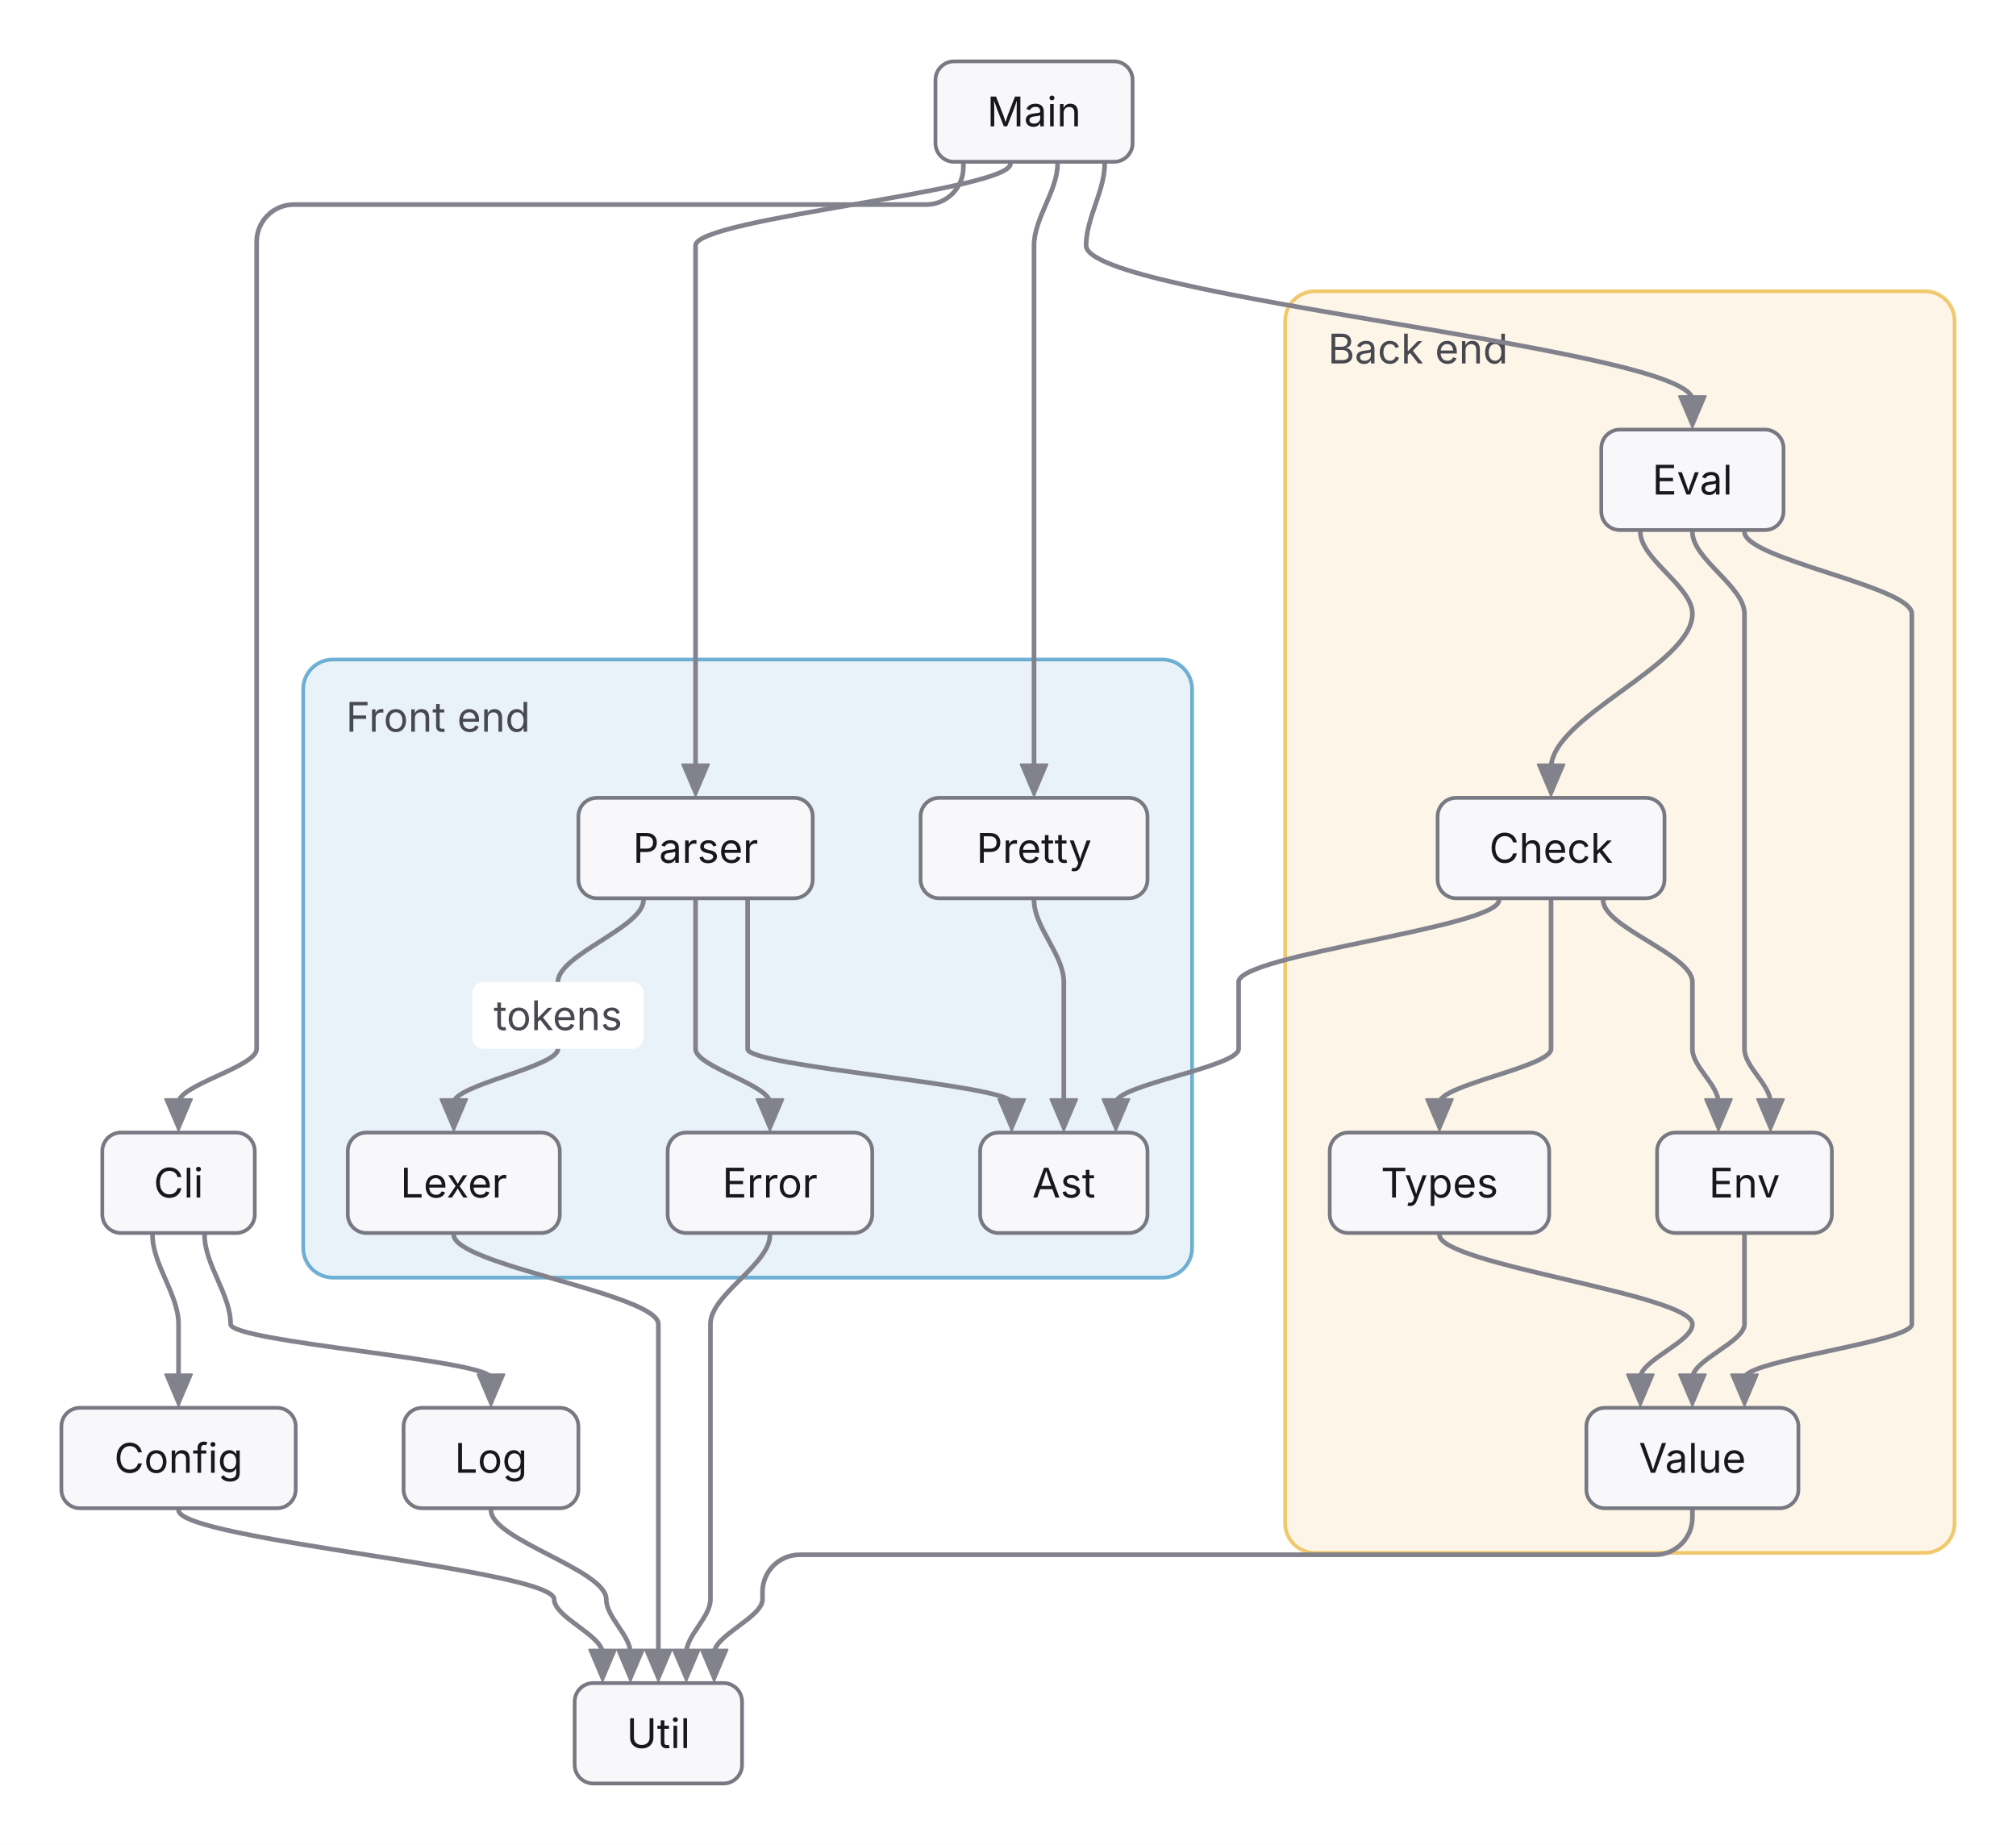
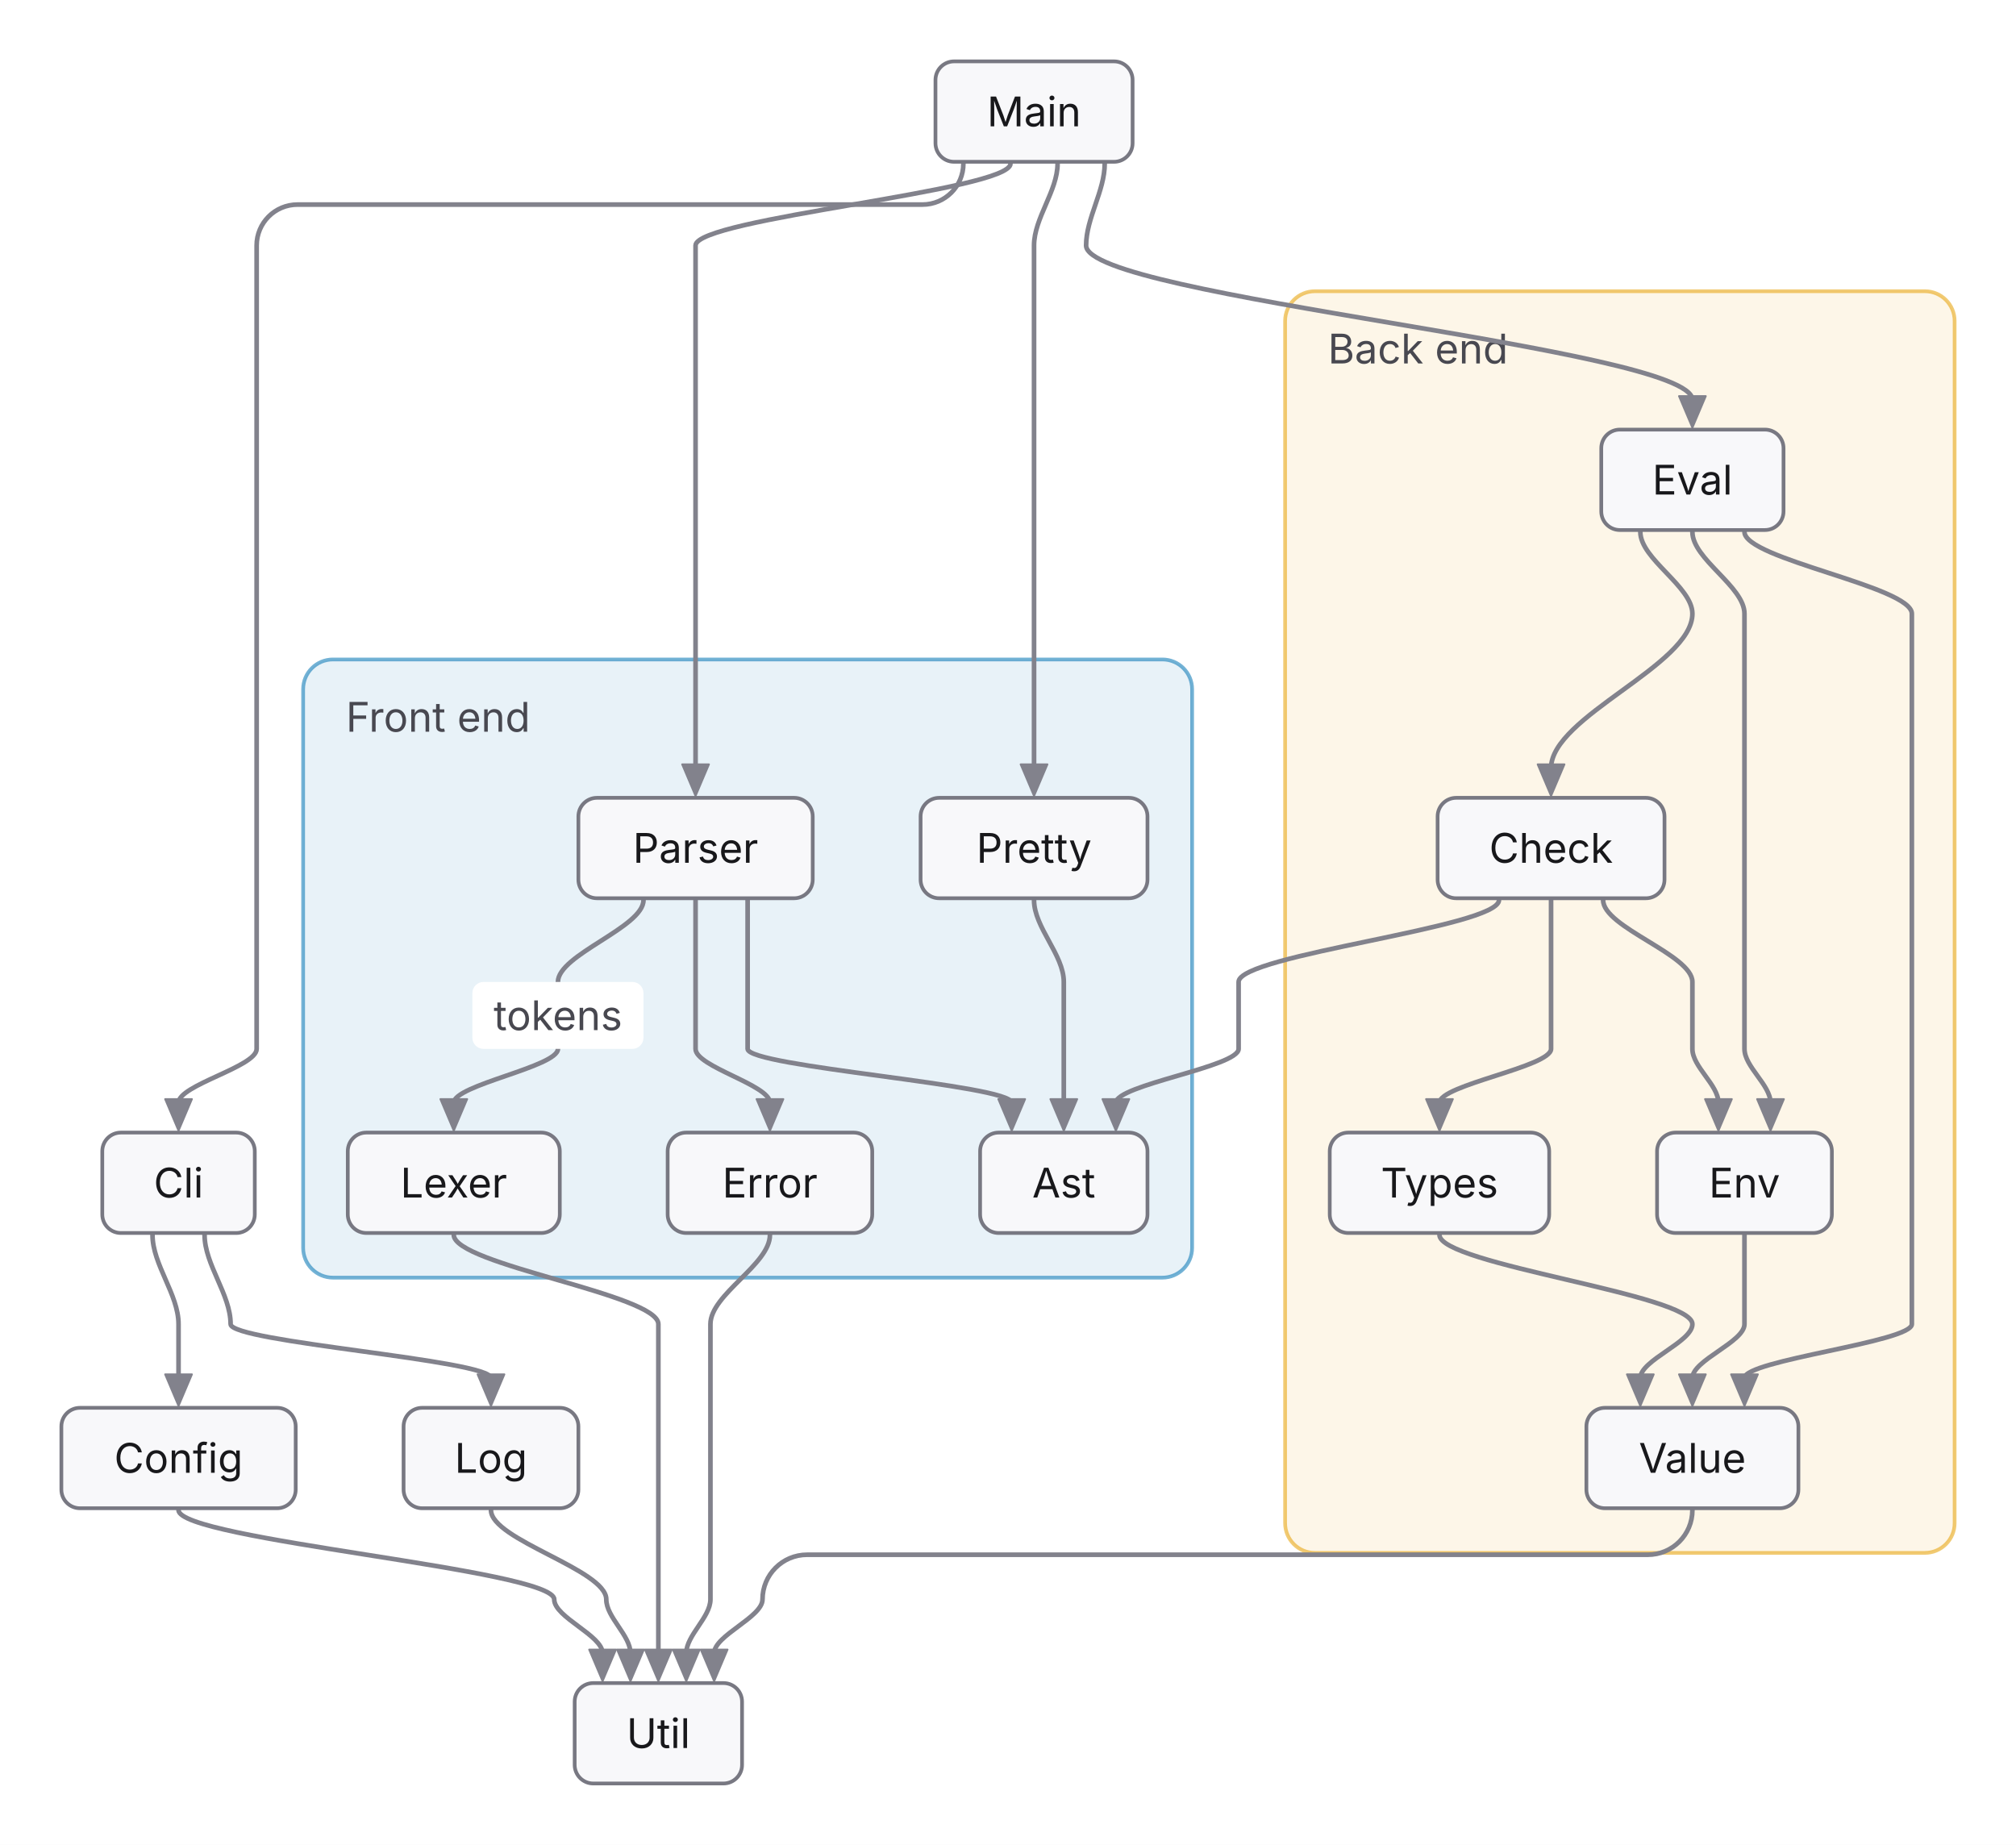
<svg xmlns="http://www.w3.org/2000/svg" width="542" height="496" viewBox="0 0 542 496">
  <path d="M0 0 L542 0 L542 496 L0 496 Z" fill="#ffffff" />
  <g opacity="0.09">
    <path d="M89.5 177.3 L312.5 177.3 C316.92 177.3 320.5 180.88 320.5 185.3 L320.5 335.5 C320.5 339.92 316.92 343.5 312.5 343.5 L89.5 343.5 C85.08 343.5 81.5 339.92 81.5 335.5 L81.5 185.3 C81.5 180.88 85.08 177.3 89.5 177.3 Z" fill="#0072b2" />
  </g>
  <g opacity="0.55">
    <path d="M89.5 177.3 L312.5 177.3 C316.92 177.3 320.5 180.88 320.5 185.3 L320.5 335.5 C320.5 339.92 316.92 343.5 312.5 343.5 L89.5 343.5 C85.08 343.5 81.5 339.92 81.5 335.5 L81.5 185.3 C81.5 180.88 85.08 177.3 89.5 177.3 Z" fill="none" stroke="#0072b2" stroke-width="1" />
  </g>
  <text x="93" y="196.72" font-size="11" fill="#484850" text-anchor="start" font-family="Inter, &quot;Helvetica Neue&quot;, Helvetica, Arial, sans-serif">Front end</text>
  <g opacity="0.09">
    <path d="M353.5 78.3 L517.5 78.3 C521.92 78.3 525.5 81.88 525.5 86.3 L525.5 409.5 C525.5 413.92 521.92 417.5 517.5 417.5 L353.5 417.5 C349.08 417.5 345.5 413.92 345.5 409.5 L345.5 86.3 C345.5 81.88 349.08 78.3 353.5 78.3 Z" fill="#e69f00" />
  </g>
  <g opacity="0.55">
    <path d="M353.5 78.3 L517.5 78.3 C521.92 78.3 525.5 81.88 525.5 86.3 L525.5 409.5 C525.5 413.92 521.92 417.5 517.5 417.5 L353.5 417.5 C349.08 417.5 345.5 413.92 345.5 409.5 L345.5 86.3 C345.5 81.88 349.08 78.3 353.5 78.3 Z" fill="none" stroke="#e69f00" stroke-width="1" />
  </g>
  <text x="357" y="97.72" font-size="11" fill="#484850" text-anchor="start" font-family="Inter, &quot;Helvetica Neue&quot;, Helvetica, Arial, sans-serif">Back end</text>
-   <path d="M259 44 C259 44.33 259 44.67 259 45 C259 50.52 254.52 55 249 55 C192.33 55 135.67 55 79 55 C73.48 55 69 59.48 69 65 C69 65.33 69 65.67 69 66 C69 82.33 69 98.67 69 115 C69 124.33 69 133.67 69 143 C69 150.33 69 157.67 69 165 C69 181.33 69 197.67 69 214 C69 223.33 69 232.67 69 242 C69 249.33 69 256.67 69 264 C69 270 69 276 69 282 C69 286.83 48 291.67 48 296.5" fill="none" stroke="#82828c" stroke-width="1.25" stroke-linecap="round" stroke-linejoin="round" />
+   <path d="M259 44 C259 44 259 44 259 44 C259 50.08 254.08 55 248 55 C192 55 136 55 80 55 C73.92 55 69 59.92 69 66 C69 66 69 66 69 66 C69 82.33 69 98.67 69 115 C69 124.33 69 133.67 69 143 C69 150.33 69 157.67 69 165 C69 181.33 69 197.67 69 214 C69 223.33 69 232.67 69 242 C69 249.33 69 256.67 69 264 C69 270 69 276 69 282 C69 286.83 48 291.67 48 296.5" fill="none" stroke="#82828c" stroke-width="1.25" stroke-linecap="round" stroke-linejoin="round" />
  <path d="M48 304 L44.4 295.5 L51.6 295.5 Z" fill="#82828c" stroke="#82828c" stroke-width="0.5" stroke-linecap="round" stroke-linejoin="round" />
  <path d="M271.67 44 C271.67 51.33 187 58.67 187 66 C187 82.33 187 98.67 187 115 C187 124.33 187 133.67 187 143 C187 150.33 187 157.67 187 165 C187 178.83 187 192.67 187 206.5" fill="none" stroke="#82828c" stroke-width="1.25" stroke-linecap="round" stroke-linejoin="round" />
  <path d="M187 214 L183.4 205.5 L190.6 205.5 Z" fill="#82828c" stroke="#82828c" stroke-width="0.5" stroke-linecap="round" stroke-linejoin="round" />
  <path d="M297 44 C297 51.33 292 58.67 292 66 C292 79.83 455 93.67 455 107.5" fill="none" stroke="#82828c" stroke-width="1.25" stroke-linecap="round" stroke-linejoin="round" />
  <path d="M455 115 L451.4 106.5 L458.6 106.5 Z" fill="#82828c" stroke="#82828c" stroke-width="0.5" stroke-linecap="round" stroke-linejoin="round" />
  <path d="M41 332 C41 340 48 348 48 356 C48 360.83 48 365.67 48 370.5" fill="none" stroke="#82828c" stroke-width="1.25" stroke-linecap="round" stroke-linejoin="round" />
  <path d="M48 378 L44.4 369.5 L51.6 369.5 Z" fill="#82828c" stroke="#82828c" stroke-width="0.5" stroke-linecap="round" stroke-linejoin="round" />
  <path d="M55 332 C55 340 62 348 62 356 C62 360.83 132 365.67 132 370.5" fill="none" stroke="#82828c" stroke-width="1.25" stroke-linecap="round" stroke-linejoin="round" />
  <path d="M132 378 L128.4 369.5 L135.6 369.5 Z" fill="#82828c" stroke="#82828c" stroke-width="0.5" stroke-linecap="round" stroke-linejoin="round" />
  <path d="M173 242 C173 249.33 150 256.67 150 264 C150 270 150 276 150 282 C150 286.83 122 291.67 122 296.5" fill="none" stroke="#82828c" stroke-width="1.25" stroke-linecap="round" stroke-linejoin="round" />
  <path d="M122 304 L118.4 295.5 L125.6 295.5 Z" fill="#82828c" stroke="#82828c" stroke-width="0.5" stroke-linecap="round" stroke-linejoin="round" />
  <path d="M130 264 L170 264 C171.66 264 173 265.34 173 267 L173 279 C173 280.66 171.66 282 170 282 L130 282 C128.34 282 127 280.66 127 279 L127 267 C127 265.34 128.34 264 130 264 Z" fill="#ffffff" />
  <text x="150" y="276.96" font-size="11" fill="#484850" text-anchor="middle" font-family="Inter, &quot;Helvetica Neue&quot;, Helvetica, Arial, sans-serif">tokens</text>
  <path d="M201 242 C201 249.33 201 256.67 201 264 C201 270 201 276 201 282 C201 286.83 272 291.67 272 296.5" fill="none" stroke="#82828c" stroke-width="1.25" stroke-linecap="round" stroke-linejoin="round" />
  <path d="M272 304 L268.4 295.5 L275.6 295.5 Z" fill="#82828c" stroke="#82828c" stroke-width="0.5" stroke-linecap="round" stroke-linejoin="round" />
  <path d="M187 242 C187 249.33 187 256.67 187 264 C187 270 187 276 187 282 C187 286.83 207 291.67 207 296.5" fill="none" stroke="#82828c" stroke-width="1.25" stroke-linecap="round" stroke-linejoin="round" />
  <path d="M207 304 L203.4 295.5 L210.6 295.5 Z" fill="#82828c" stroke="#82828c" stroke-width="0.5" stroke-linecap="round" stroke-linejoin="round" />
  <path d="M441 143 C441 150.33 455 157.67 455 165 C455 178.83 417 192.67 417 206.5" fill="none" stroke="#82828c" stroke-width="1.25" stroke-linecap="round" stroke-linejoin="round" />
  <path d="M417 214 L413.4 205.5 L420.6 205.5 Z" fill="#82828c" stroke="#82828c" stroke-width="0.5" stroke-linecap="round" stroke-linejoin="round" />
  <path d="M455 143 C455 150.33 469 157.67 469 165 C469 181.33 469 197.67 469 214 C469 223.33 469 232.67 469 242 C469 249.33 469 256.67 469 264 C469 270 469 276 469 282 C469 286.83 476 291.67 476 296.5" fill="none" stroke="#82828c" stroke-width="1.25" stroke-linecap="round" stroke-linejoin="round" />
  <path d="M476 304 L472.4 295.5 L479.6 295.5 Z" fill="#82828c" stroke="#82828c" stroke-width="0.5" stroke-linecap="round" stroke-linejoin="round" />
  <path d="M469 143 C469 150.33 514 157.67 514 165 C514 181.33 514 197.67 514 214 C514 223.33 514 232.67 514 242 C514 249.33 514 256.67 514 264 C514 270 514 276 514 282 C514 289.33 514 296.67 514 304 C514 313.33 514 322.67 514 332 C514 340 514 348 514 356 C514 360.83 469 365.67 469 370.5" fill="none" stroke="#82828c" stroke-width="1.25" stroke-linecap="round" stroke-linejoin="round" />
  <path d="M469 378 L465.4 369.5 L472.6 369.5 Z" fill="#82828c" stroke="#82828c" stroke-width="0.5" stroke-linecap="round" stroke-linejoin="round" />
  <path d="M417 242 C417 249.33 417 256.67 417 264 C417 270 417 276 417 282 C417 286.83 387 291.67 387 296.5" fill="none" stroke="#82828c" stroke-width="1.25" stroke-linecap="round" stroke-linejoin="round" />
  <path d="M387 304 L383.4 295.5 L390.6 295.5 Z" fill="#82828c" stroke="#82828c" stroke-width="0.5" stroke-linecap="round" stroke-linejoin="round" />
  <path d="M431 242 C431 249.33 455 256.67 455 264 C455 270 455 276 455 282 C455 286.83 462 291.67 462 296.5" fill="none" stroke="#82828c" stroke-width="1.25" stroke-linecap="round" stroke-linejoin="round" />
  <path d="M462 304 L458.4 295.5 L465.6 295.5 Z" fill="#82828c" stroke="#82828c" stroke-width="0.5" stroke-linecap="round" stroke-linejoin="round" />
  <path d="M403 242 C403 249.33 333 256.67 333 264 C333 270 333 276 333 282 C333 286.83 300 291.67 300 296.5" fill="none" stroke="#82828c" stroke-width="1.25" stroke-linecap="round" stroke-linejoin="round" />
  <path d="M300 304 L296.4 295.5 L303.6 295.5 Z" fill="#82828c" stroke="#82828c" stroke-width="0.5" stroke-linecap="round" stroke-linejoin="round" />
  <path d="M387 332 C387 340 455 348 455 356 C455 360.83 441 365.67 441 370.5" fill="none" stroke="#82828c" stroke-width="1.25" stroke-linecap="round" stroke-linejoin="round" />
  <path d="M441 378 L437.4 369.5 L444.6 369.5 Z" fill="#82828c" stroke="#82828c" stroke-width="0.5" stroke-linecap="round" stroke-linejoin="round" />
  <path d="M469 332 C469 340 469 348 469 356 C469 360.83 455 365.67 455 370.5" fill="none" stroke="#82828c" stroke-width="1.25" stroke-linecap="round" stroke-linejoin="round" />
  <path d="M455 378 L451.4 369.5 L458.6 369.5 Z" fill="#82828c" stroke="#82828c" stroke-width="0.5" stroke-linecap="round" stroke-linejoin="round" />
  <path d="M48 406 C48 414 149 422 149 430 C149 434.83 162 439.67 162 444.5" fill="none" stroke="#82828c" stroke-width="1.25" stroke-linecap="round" stroke-linejoin="round" />
  <path d="M162 452 L158.4 443.5 L165.6 443.5 Z" fill="#82828c" stroke="#82828c" stroke-width="0.5" stroke-linecap="round" stroke-linejoin="round" />
  <path d="M132 406 C132 414 163 422 163 430 C163 434.83 169.5 439.67 169.5 444.5" fill="none" stroke="#82828c" stroke-width="1.25" stroke-linecap="round" stroke-linejoin="round" />
  <path d="M169.5 452 L165.9 443.5 L173.1 443.5 Z" fill="#82828c" stroke="#82828c" stroke-width="0.5" stroke-linecap="round" stroke-linejoin="round" />
  <path d="M122 332 C122 340 177 348 177 356 C177 363.33 177 370.67 177 378 C177 387.33 177 396.67 177 406 C177 414 177 422 177 430 C177 434.83 177 439.67 177 444.5" fill="none" stroke="#82828c" stroke-width="1.25" stroke-linecap="round" stroke-linejoin="round" />
  <path d="M177 452 L173.4 443.5 L180.6 443.5 Z" fill="#82828c" stroke="#82828c" stroke-width="0.5" stroke-linecap="round" stroke-linejoin="round" />
  <path d="M207 332 C207 340 191 348 191 356 C191 363.33 191 370.67 191 378 C191 387.33 191 396.67 191 406 C191 414 191 422 191 430 C191 434.83 184.5 439.67 184.5 444.5" fill="none" stroke="#82828c" stroke-width="1.25" stroke-linecap="round" stroke-linejoin="round" />
  <path d="M184.5 452 L180.9 443.5 L188.1 443.5 Z" fill="#82828c" stroke="#82828c" stroke-width="0.5" stroke-linecap="round" stroke-linejoin="round" />
  <path d="M278 242 C278 249.33 286 256.67 286 264 C286 270 286 276 286 282 C286 286.83 286 291.67 286 296.5" fill="none" stroke="#82828c" stroke-width="1.25" stroke-linecap="round" stroke-linejoin="round" />
  <path d="M286 304 L282.4 295.5 L289.6 295.5 Z" fill="#82828c" stroke="#82828c" stroke-width="0.5" stroke-linecap="round" stroke-linejoin="round" />
  <path d="M284.33 44 C284.33 51.33 278 58.67 278 66 C278 82.33 278 98.67 278 115 C278 124.33 278 133.67 278 143 C278 150.33 278 157.67 278 165 C278 178.83 278 192.67 278 206.5" fill="none" stroke="#82828c" stroke-width="1.25" stroke-linecap="round" stroke-linejoin="round" />
  <path d="M278 214 L274.4 205.5 L281.6 205.5 Z" fill="#82828c" stroke="#82828c" stroke-width="0.5" stroke-linecap="round" stroke-linejoin="round" />
-   <path d="M455 406 C455 406.67 455 407.33 455 408 C455 413.52 450.52 418 445 418 C368.33 418 291.67 418 215 418 C209.48 418 205 422.48 205 428 C205 428.67 205 429.33 205 430 C205 434.83 192 439.67 192 444.5" fill="none" stroke="#82828c" stroke-width="1.25" stroke-linecap="round" stroke-linejoin="round" />
+   <path d="M455 406 C455 406 455 406 455 406 C455 412.63 449.63 418 443 418 C367.67 418 292.33 418 217 418 C210.37 418 205 423.37 205 430 C205 430 205 430 205 430 C205 434.83 192 439.67 192 444.5" fill="none" stroke="#82828c" stroke-width="1.25" stroke-linecap="round" stroke-linejoin="round" />
  <path d="M192 452 L188.4 443.5 L195.6 443.5 Z" fill="#82828c" stroke="#82828c" stroke-width="0.5" stroke-linecap="round" stroke-linejoin="round" />
  <path d="M256.5 16.5 L299.5 16.5 C302.26 16.5 304.5 18.74 304.5 21.5 L304.5 38.5 C304.5 41.26 302.26 43.5 299.5 43.5 L256.5 43.5 C253.74 43.5 251.5 41.26 251.5 38.5 L251.5 21.5 C251.5 18.74 253.74 16.5 256.5 16.5 Z" fill="#f8f8fa" stroke="#787882" stroke-width="1" />
  <text x="278" y="33.96" font-size="11" fill="#18181b" text-anchor="middle" font-family="Inter, &quot;Helvetica Neue&quot;, Helvetica, Arial, sans-serif">Main</text>
  <path d="M32.5 304.5 L63.5 304.5 C66.26 304.5 68.5 306.74 68.5 309.5 L68.5 326.5 C68.5 329.26 66.26 331.5 63.5 331.5 L32.5 331.5 C29.74 331.5 27.5 329.26 27.5 326.5 L27.5 309.5 C27.5 306.74 29.74 304.5 32.5 304.5 Z" fill="#f8f8fa" stroke="#787882" stroke-width="1" />
  <text x="48" y="321.96" font-size="11" fill="#18181b" text-anchor="middle" font-family="Inter, &quot;Helvetica Neue&quot;, Helvetica, Arial, sans-serif">Cli</text>
  <path d="M21.5 378.5 L74.5 378.5 C77.26 378.5 79.5 380.74 79.5 383.5 L79.5 400.5 C79.5 403.26 77.26 405.5 74.5 405.5 L21.5 405.5 C18.74 405.5 16.5 403.26 16.5 400.5 L16.5 383.5 C16.5 380.74 18.74 378.5 21.5 378.5 Z" fill="#f8f8fa" stroke="#787882" stroke-width="1" />
  <text x="48" y="395.96" font-size="11" fill="#18181b" text-anchor="middle" font-family="Inter, &quot;Helvetica Neue&quot;, Helvetica, Arial, sans-serif">Config</text>
  <path d="M113.5 378.5 L150.5 378.5 C153.26 378.5 155.5 380.74 155.5 383.5 L155.5 400.5 C155.5 403.26 153.26 405.5 150.5 405.5 L113.5 405.5 C110.74 405.5 108.5 403.26 108.5 400.5 L108.5 383.5 C108.5 380.74 110.74 378.5 113.5 378.5 Z" fill="#f8f8fa" stroke="#787882" stroke-width="1" />
  <text x="132" y="395.96" font-size="11" fill="#18181b" text-anchor="middle" font-family="Inter, &quot;Helvetica Neue&quot;, Helvetica, Arial, sans-serif">Log</text>
  <path d="M160.5 214.5 L213.5 214.5 C216.26 214.5 218.5 216.74 218.5 219.5 L218.5 236.5 C218.5 239.26 216.26 241.5 213.5 241.5 L160.5 241.5 C157.74 241.5 155.5 239.26 155.5 236.5 L155.5 219.5 C155.5 216.74 157.74 214.5 160.5 214.5 Z" fill="#f8f8fa" stroke="#787882" stroke-width="1" />
  <text x="187" y="231.96" font-size="11" fill="#18181b" text-anchor="middle" font-family="Inter, &quot;Helvetica Neue&quot;, Helvetica, Arial, sans-serif">Parser</text>
  <path d="M98.5 304.5 L145.5 304.5 C148.26 304.5 150.5 306.74 150.5 309.5 L150.5 326.5 C150.5 329.26 148.26 331.5 145.5 331.5 L98.5 331.5 C95.74 331.5 93.5 329.26 93.5 326.5 L93.5 309.5 C93.5 306.74 95.74 304.5 98.5 304.5 Z" fill="#f8f8fa" stroke="#787882" stroke-width="1" />
  <text x="122" y="321.96" font-size="11" fill="#18181b" text-anchor="middle" font-family="Inter, &quot;Helvetica Neue&quot;, Helvetica, Arial, sans-serif">Lexer</text>
  <path d="M268.5 304.5 L303.5 304.5 C306.26 304.5 308.5 306.74 308.5 309.5 L308.5 326.5 C308.5 329.26 306.26 331.5 303.5 331.5 L268.5 331.5 C265.74 331.5 263.5 329.26 263.5 326.5 L263.5 309.5 C263.5 306.74 265.74 304.5 268.5 304.5 Z" fill="#f8f8fa" stroke="#787882" stroke-width="1" />
  <text x="286" y="321.96" font-size="11" fill="#18181b" text-anchor="middle" font-family="Inter, &quot;Helvetica Neue&quot;, Helvetica, Arial, sans-serif">Ast</text>
  <path d="M184.5 304.5 L229.5 304.5 C232.26 304.5 234.5 306.74 234.5 309.5 L234.5 326.5 C234.5 329.26 232.26 331.5 229.5 331.5 L184.5 331.5 C181.74 331.5 179.5 329.26 179.5 326.5 L179.5 309.5 C179.5 306.74 181.74 304.5 184.5 304.5 Z" fill="#f8f8fa" stroke="#787882" stroke-width="1" />
  <text x="207" y="321.96" font-size="11" fill="#18181b" text-anchor="middle" font-family="Inter, &quot;Helvetica Neue&quot;, Helvetica, Arial, sans-serif">Error</text>
  <path d="M435.5 115.5 L474.5 115.5 C477.26 115.5 479.5 117.74 479.5 120.5 L479.5 137.5 C479.5 140.26 477.26 142.5 474.5 142.5 L435.5 142.5 C432.74 142.5 430.5 140.26 430.5 137.5 L430.5 120.5 C430.5 117.74 432.74 115.5 435.5 115.5 Z" fill="#f8f8fa" stroke="#787882" stroke-width="1" />
  <text x="455" y="132.96" font-size="11" fill="#18181b" text-anchor="middle" font-family="Inter, &quot;Helvetica Neue&quot;, Helvetica, Arial, sans-serif">Eval</text>
  <path d="M391.5 214.5 L442.5 214.5 C445.26 214.5 447.5 216.74 447.5 219.5 L447.5 236.5 C447.5 239.26 445.26 241.5 442.5 241.5 L391.5 241.5 C388.74 241.5 386.5 239.26 386.5 236.5 L386.5 219.5 C386.5 216.74 388.74 214.5 391.5 214.5 Z" fill="#f8f8fa" stroke="#787882" stroke-width="1" />
  <text x="417" y="231.96" font-size="11" fill="#18181b" text-anchor="middle" font-family="Inter, &quot;Helvetica Neue&quot;, Helvetica, Arial, sans-serif">Check</text>
  <path d="M362.5 304.5 L411.5 304.5 C414.26 304.5 416.5 306.74 416.5 309.5 L416.5 326.5 C416.5 329.26 414.26 331.5 411.5 331.5 L362.5 331.5 C359.74 331.5 357.5 329.26 357.5 326.5 L357.5 309.5 C357.5 306.74 359.74 304.5 362.5 304.5 Z" fill="#f8f8fa" stroke="#787882" stroke-width="1" />
  <text x="387" y="321.96" font-size="11" fill="#18181b" text-anchor="middle" font-family="Inter, &quot;Helvetica Neue&quot;, Helvetica, Arial, sans-serif">Types</text>
  <path d="M450.5 304.5 L487.5 304.5 C490.26 304.5 492.5 306.74 492.5 309.5 L492.5 326.5 C492.5 329.26 490.26 331.5 487.5 331.5 L450.5 331.5 C447.74 331.5 445.5 329.26 445.5 326.5 L445.5 309.5 C445.5 306.74 447.74 304.5 450.5 304.5 Z" fill="#f8f8fa" stroke="#787882" stroke-width="1" />
  <text x="469" y="321.96" font-size="11" fill="#18181b" text-anchor="middle" font-family="Inter, &quot;Helvetica Neue&quot;, Helvetica, Arial, sans-serif">Env</text>
  <path d="M431.5 378.5 L478.5 378.5 C481.26 378.5 483.5 380.74 483.5 383.5 L483.5 400.5 C483.5 403.26 481.26 405.5 478.5 405.5 L431.5 405.5 C428.74 405.5 426.5 403.26 426.5 400.5 L426.5 383.5 C426.5 380.74 428.74 378.5 431.5 378.5 Z" fill="#f8f8fa" stroke="#787882" stroke-width="1" />
  <text x="455" y="395.96" font-size="11" fill="#18181b" text-anchor="middle" font-family="Inter, &quot;Helvetica Neue&quot;, Helvetica, Arial, sans-serif">Value</text>
  <path d="M159.5 452.5 L194.5 452.5 C197.26 452.5 199.5 454.74 199.5 457.5 L199.5 474.5 C199.5 477.26 197.26 479.5 194.5 479.5 L159.5 479.5 C156.74 479.5 154.5 477.26 154.5 474.5 L154.5 457.5 C154.5 454.74 156.74 452.5 159.5 452.5 Z" fill="#f8f8fa" stroke="#787882" stroke-width="1" />
  <text x="177" y="469.96" font-size="11" fill="#18181b" text-anchor="middle" font-family="Inter, &quot;Helvetica Neue&quot;, Helvetica, Arial, sans-serif">Util</text>
  <path d="M252.5 214.5 L303.5 214.5 C306.26 214.5 308.5 216.74 308.5 219.5 L308.5 236.5 C308.5 239.26 306.26 241.5 303.5 241.5 L252.5 241.5 C249.74 241.5 247.5 239.26 247.5 236.5 L247.5 219.5 C247.5 216.74 249.74 214.5 252.5 214.5 Z" fill="#f8f8fa" stroke="#787882" stroke-width="1" />
  <text x="278" y="231.96" font-size="11" fill="#18181b" text-anchor="middle" font-family="Inter, &quot;Helvetica Neue&quot;, Helvetica, Arial, sans-serif">Pretty</text>
</svg>
